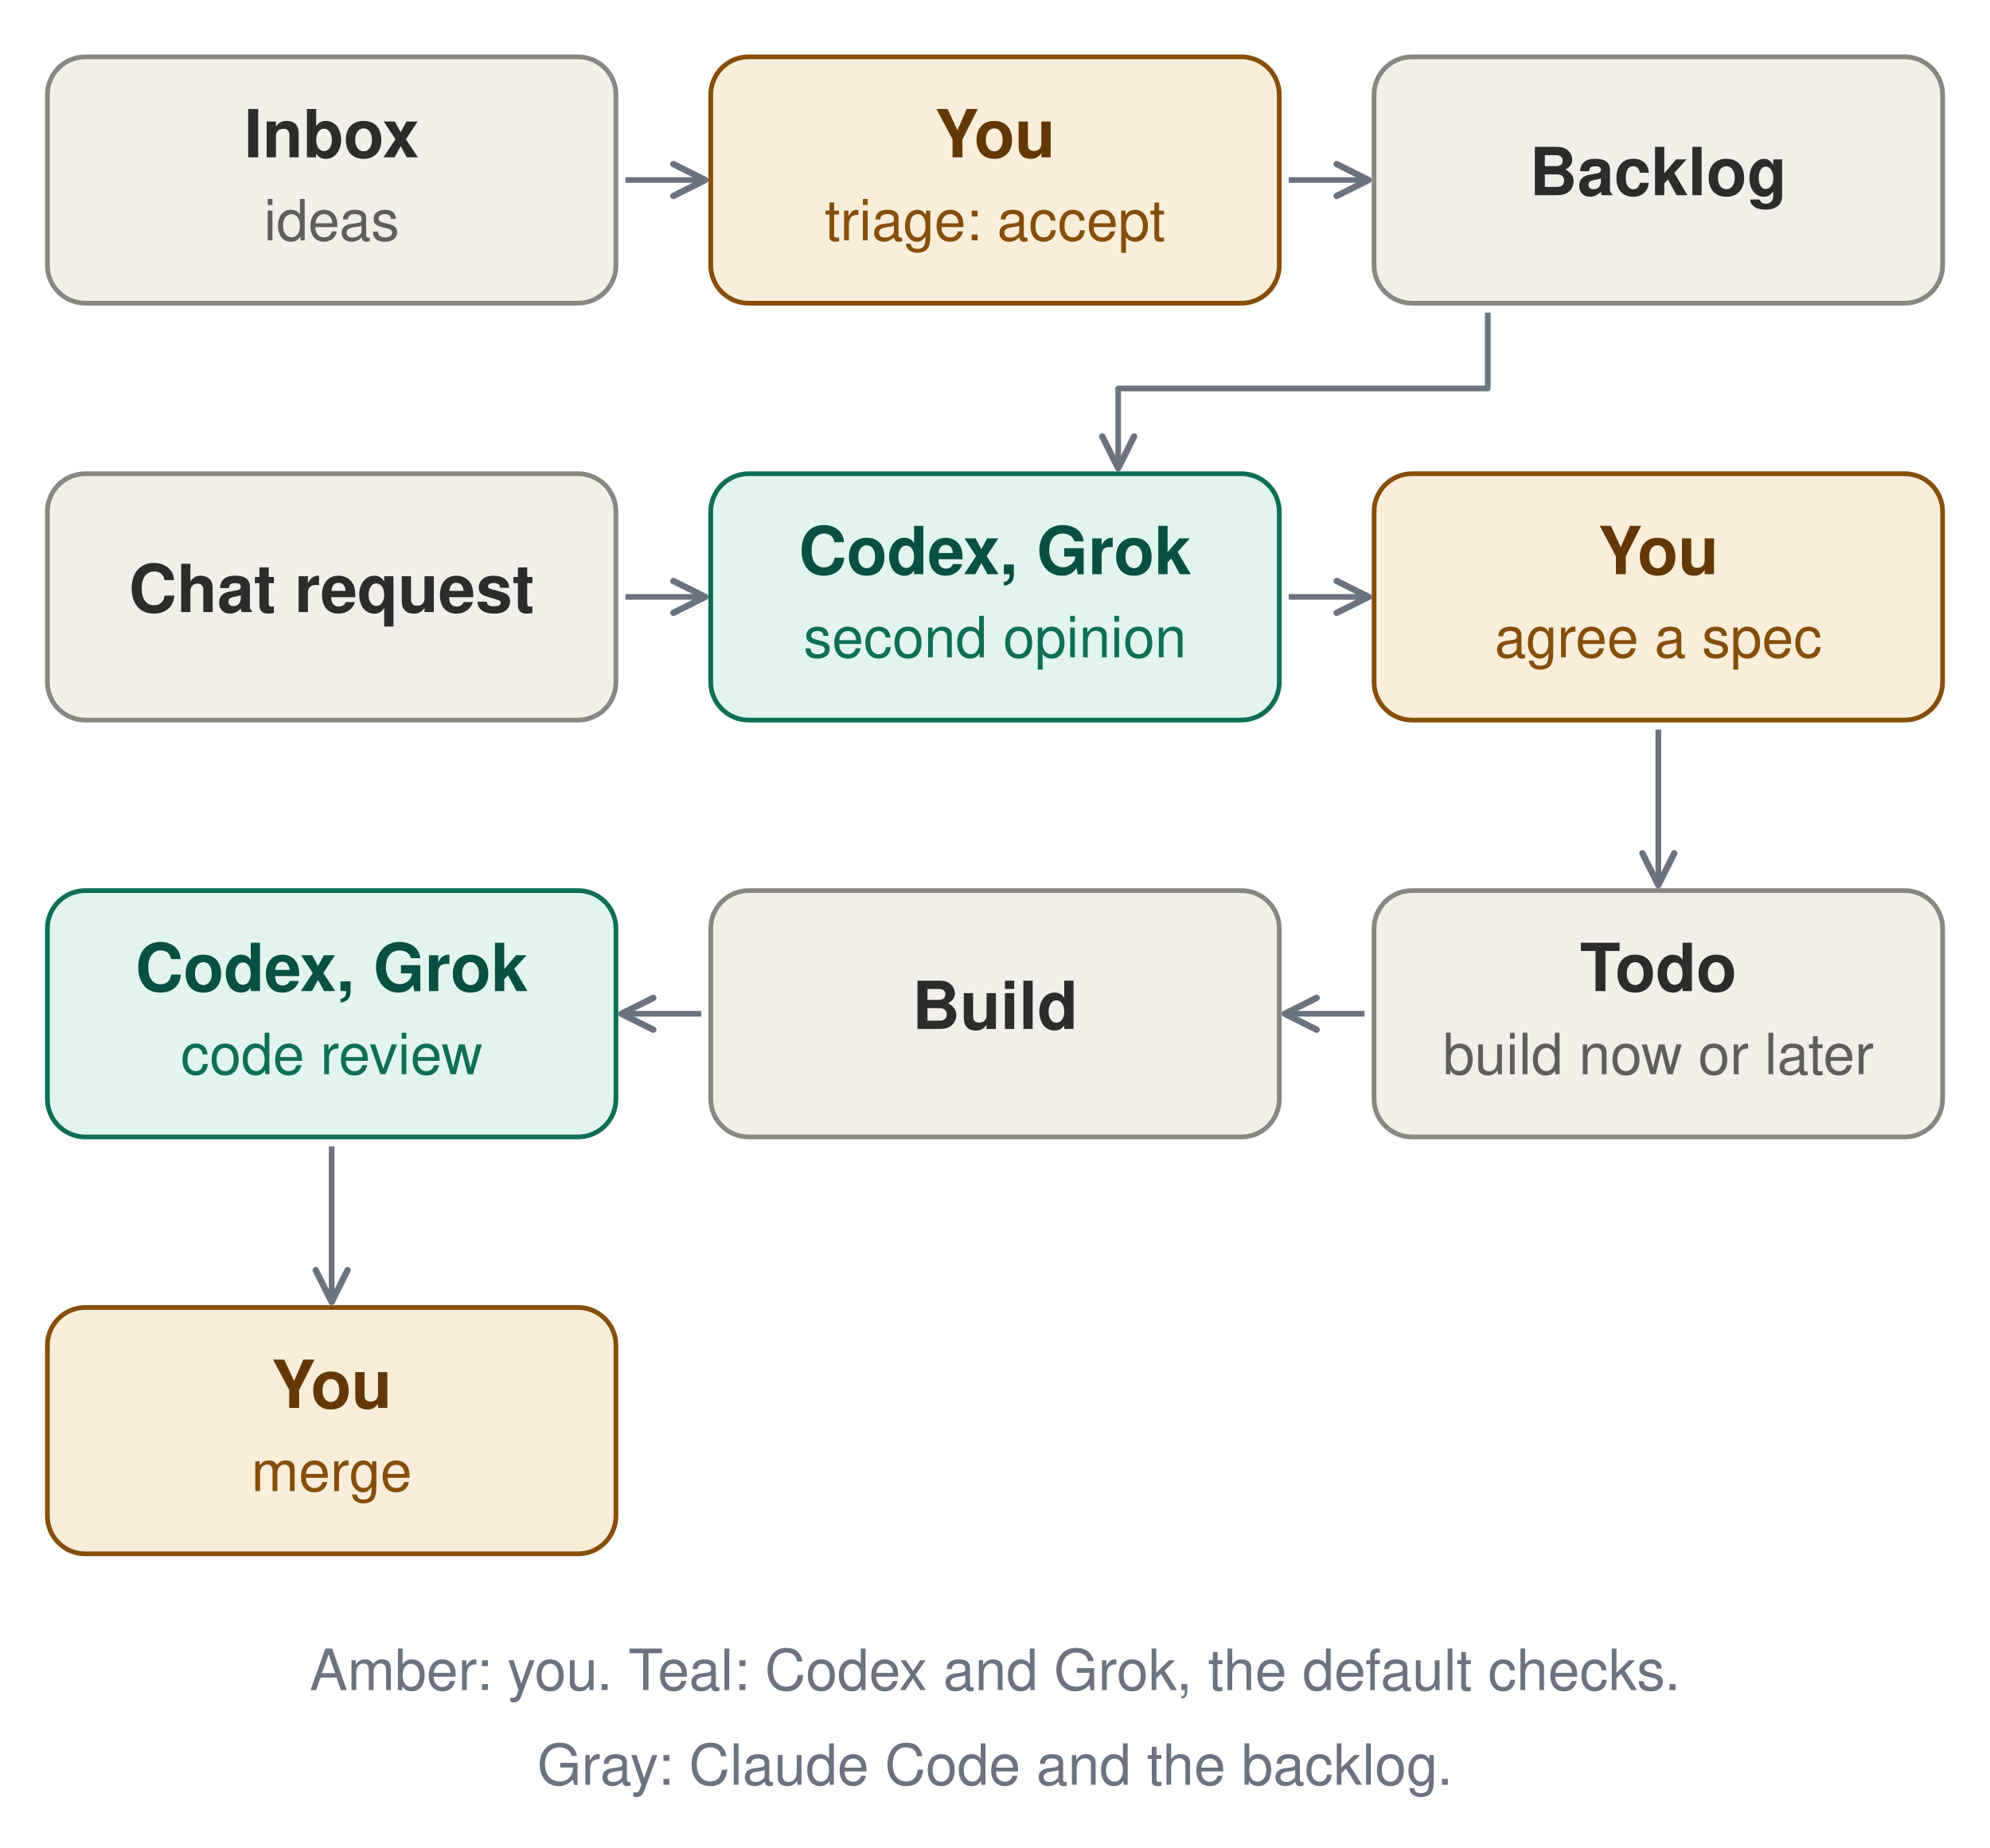
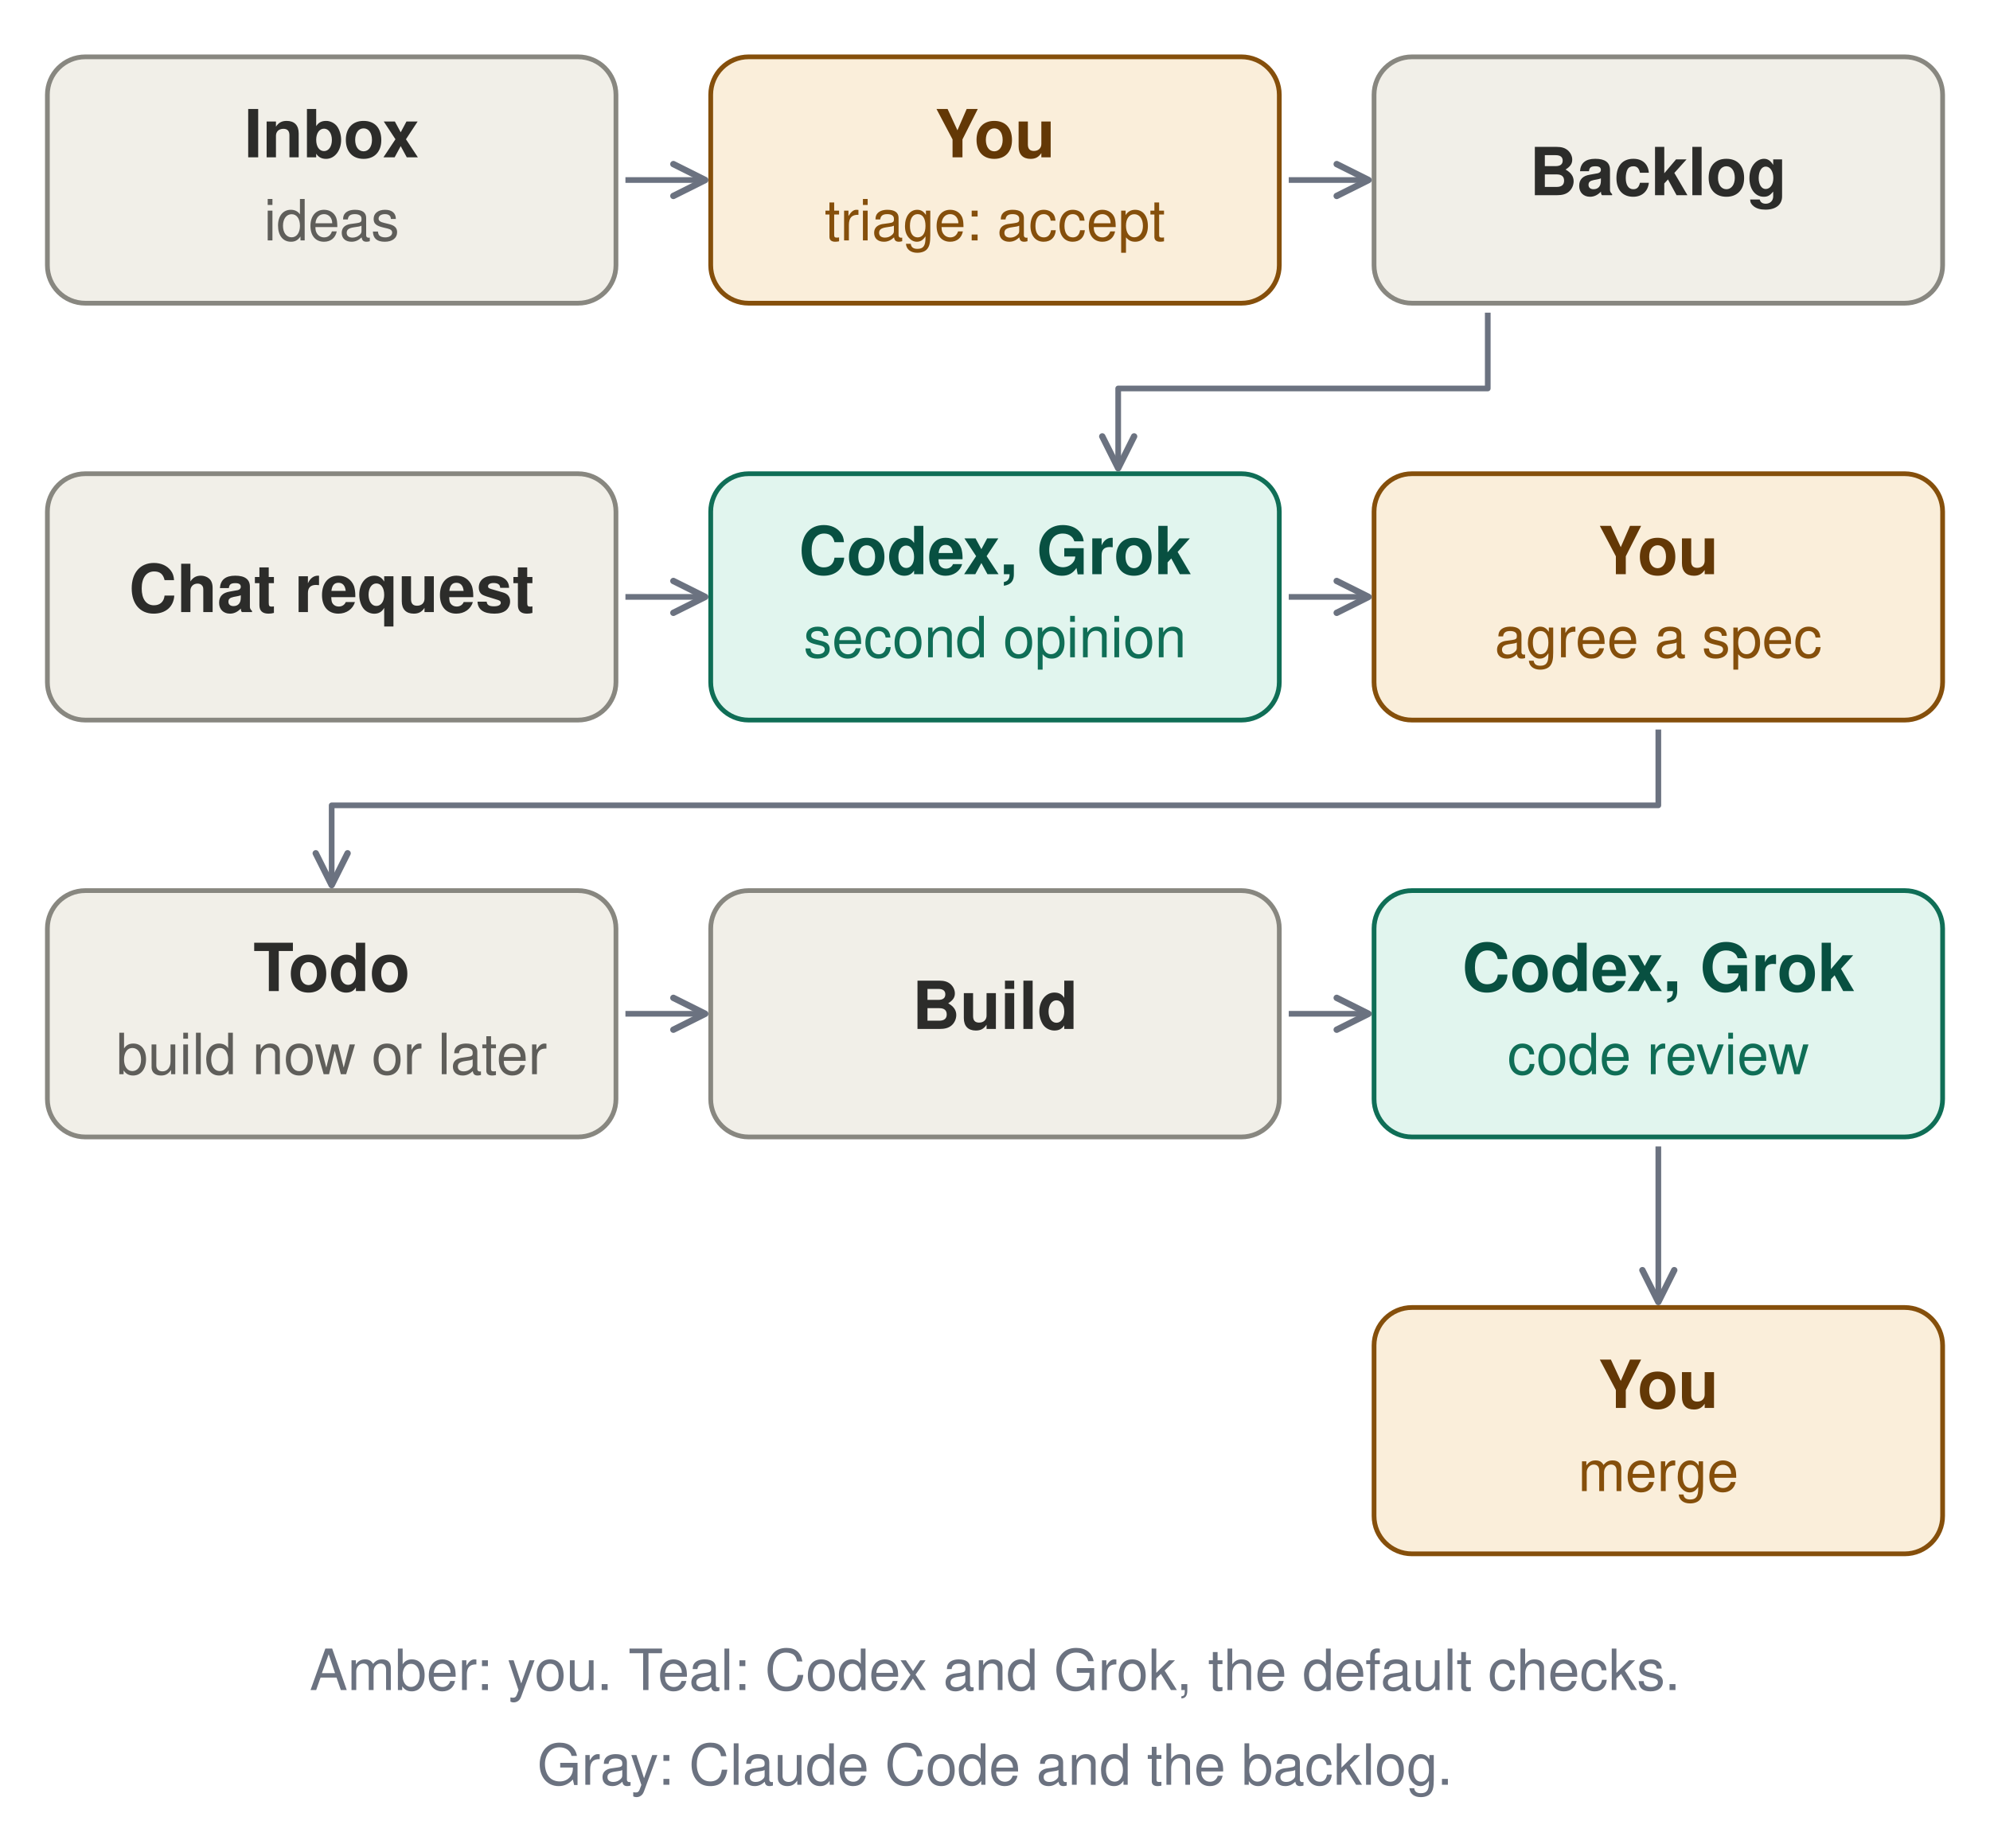
<svg xmlns="http://www.w3.org/2000/svg" viewBox="0 0 420 390" width="420" height="390" role="img" aria-label="You triage Inbox ideas into Backlog. Backlog items and chat requests get a Codex and Grok second opinion. Your agreement moves the item to Todo. Then build, Codex and Grok review, and your merge.">
  <style>
    .gb { fill: #F1EFE8; stroke: #888780; stroke-width: 1; }
    .gt { fill: #2C2C2A; }
    .gs { fill: #5F5E5A; }
    .tb { fill: #E1F5EE; stroke: #0F6E56; stroke-width: 1; }
    .tt { fill: #085041; }
    .ts { fill: #0F6E56; }
    .ab { fill: #FAEEDA; stroke: #854F0B; stroke-width: 1; }
    .at { fill: #633806; }
    .as { fill: #854F0B; }
    .l { stroke: #6b7280; stroke-width: 1.2; fill: none; }
    .lt { fill: #6b7280; }
    .mk { stroke: #6b7280; }
    @media (prefers-color-scheme: dark) {
      .gb { fill: #2C2C2A; stroke: #888780; }
      .gt { fill: #F1EFE8; }
      .gs { fill: #B4B2A9; }
      .tb { fill: #085041; stroke: #5DCAA5; }
      .tt { fill: #E1F5EE; }
      .ts { fill: #9FE1CB; }
      .ab { fill: #633806; stroke: #FAC775; }
      .at { fill: #FAEEDA; }
      .as { fill: #FAC775; }
      .l { stroke: #9ca3af; }
      .lt { fill: #9ca3af; }
      .mk { stroke: #9ca3af; }
    }
  </style>
  <defs>
    <marker id="a" viewBox="0 0 10 10" refX="8" refY="5" markerWidth="7" markerHeight="7" orient="auto-start-reverse">
      <path class="mk" d="M 1 1 L 9 5 L 1 9" fill="none" stroke-width="1.6" stroke-linecap="round" stroke-linejoin="round" />
    </marker>
  </defs>
  <g font-family="ui-sans-serif, system-ui, -apple-system, 'Segoe UI', Helvetica, Arial, sans-serif" text-anchor="middle" dominant-baseline="central">
    <rect class="gb" x="10" y="12" width="120" height="52" rx="8" />
    <text class="gt" x="70" y="30" font-size="14" font-weight="600">Inbox</text>
    <text class="gs" x="70" y="48" font-size="12" font-weight="400">ideas</text>
    <rect class="ab" x="150" y="12" width="120" height="52" rx="8" />
    <text class="at" x="210" y="30" font-size="14" font-weight="600">You</text>
    <text class="as" x="210" y="48" font-size="12" font-weight="400">triage: accept</text>
    <rect class="gb" x="290" y="12" width="120" height="52" rx="8" />
    <text class="gt" x="350" y="38" font-size="14" font-weight="600">Backlog</text>
    <rect class="gb" x="10" y="100" width="120" height="52" rx="8" />
    <text class="gt" x="70" y="126" font-size="14" font-weight="600">Chat request</text>
    <rect class="tb" x="150" y="100" width="120" height="52" rx="8" />
    <text class="tt" x="210" y="118" font-size="14" font-weight="600">Codex, Grok</text>
    <text class="ts" x="210" y="136" font-size="12" font-weight="400">second opinion</text>
    <rect class="ab" x="290" y="100" width="120" height="52" rx="8" />
    <text class="at" x="350" y="118" font-size="14" font-weight="600">You</text>
    <text class="as" x="350" y="136" font-size="12" font-weight="400">agree a spec</text>
-     <rect class="gb" x="290" y="188" width="120" height="52" rx="8" />
-     <text class="gt" x="350" y="206" font-size="14" font-weight="600">Todo</text>
-     <text class="gs" x="350" y="224" font-size="12" font-weight="400">build now or later</text>
+     <rect class="gb" x="10" y="188" width="120" height="52" rx="8" />
+     <text class="gt" x="70" y="206" font-size="14" font-weight="600">Todo</text>
+     <text class="gs" x="70" y="224" font-size="12" font-weight="400">build now or later</text>
    <rect class="gb" x="150" y="188" width="120" height="52" rx="8" />
    <text class="gt" x="210" y="214" font-size="14" font-weight="600">Build</text>
-     <rect class="tb" x="10" y="188" width="120" height="52" rx="8" />
-     <text class="tt" x="70" y="206" font-size="14" font-weight="600">Codex, Grok</text>
-     <text class="ts" x="70" y="224" font-size="12" font-weight="400">code review</text>
-     <rect class="ab" x="10" y="276" width="120" height="52" rx="8" />
-     <text class="at" x="70" y="294" font-size="14" font-weight="600">You</text>
-     <text class="as" x="70" y="312" font-size="12" font-weight="400">merge</text>
+     <rect class="tb" x="290" y="188" width="120" height="52" rx="8" />
+     <text class="tt" x="350" y="206" font-size="14" font-weight="600">Codex, Grok</text>
+     <text class="ts" x="350" y="224" font-size="12" font-weight="400">code review</text>
+     <rect class="ab" x="290" y="276" width="120" height="52" rx="8" />
+     <text class="at" x="350" y="294" font-size="14" font-weight="600">You</text>
+     <text class="as" x="350" y="312" font-size="12" font-weight="400">merge</text>
    <path class="l" d="M 132 38 L 148 38" marker-end="url(#a)" />
    <path class="l" d="M 272 38 L 288 38" marker-end="url(#a)" />
    <path class="l" d="M 314 66 L 314 82 L 236 82 L 236 98" stroke-linejoin="round" marker-end="url(#a)" />
    <path class="l" d="M 132 126 L 148 126" marker-end="url(#a)" />
    <path class="l" d="M 272 126 L 288 126" marker-end="url(#a)" />
-     <path class="l" d="M 350 154 L 350 186" marker-end="url(#a)" />
-     <path class="l" d="M 288 214 L 272 214" marker-end="url(#a)" />
-     <path class="l" d="M 148 214 L 132 214" marker-end="url(#a)" />
-     <path class="l" d="M 70 242 L 70 274" marker-end="url(#a)" />
+     <path class="l" d="M 350 154 L 350 170 L 70 170 L 70 186" stroke-linejoin="round" marker-end="url(#a)" />
+     <path class="l" d="M 132 214 L 148 214" marker-end="url(#a)" />
+     <path class="l" d="M 272 214 L 288 214" marker-end="url(#a)" />
+     <path class="l" d="M 350 242 L 350 274" marker-end="url(#a)" />
    <text class="lt" x="210" y="354" font-size="12" font-weight="400">Amber: you. Teal: Codex and Grok, the default checks.</text>
    <text class="lt" x="210" y="374" font-size="12" font-weight="400">Gray: Claude Code and the backlog.</text>
  </g>
</svg>
